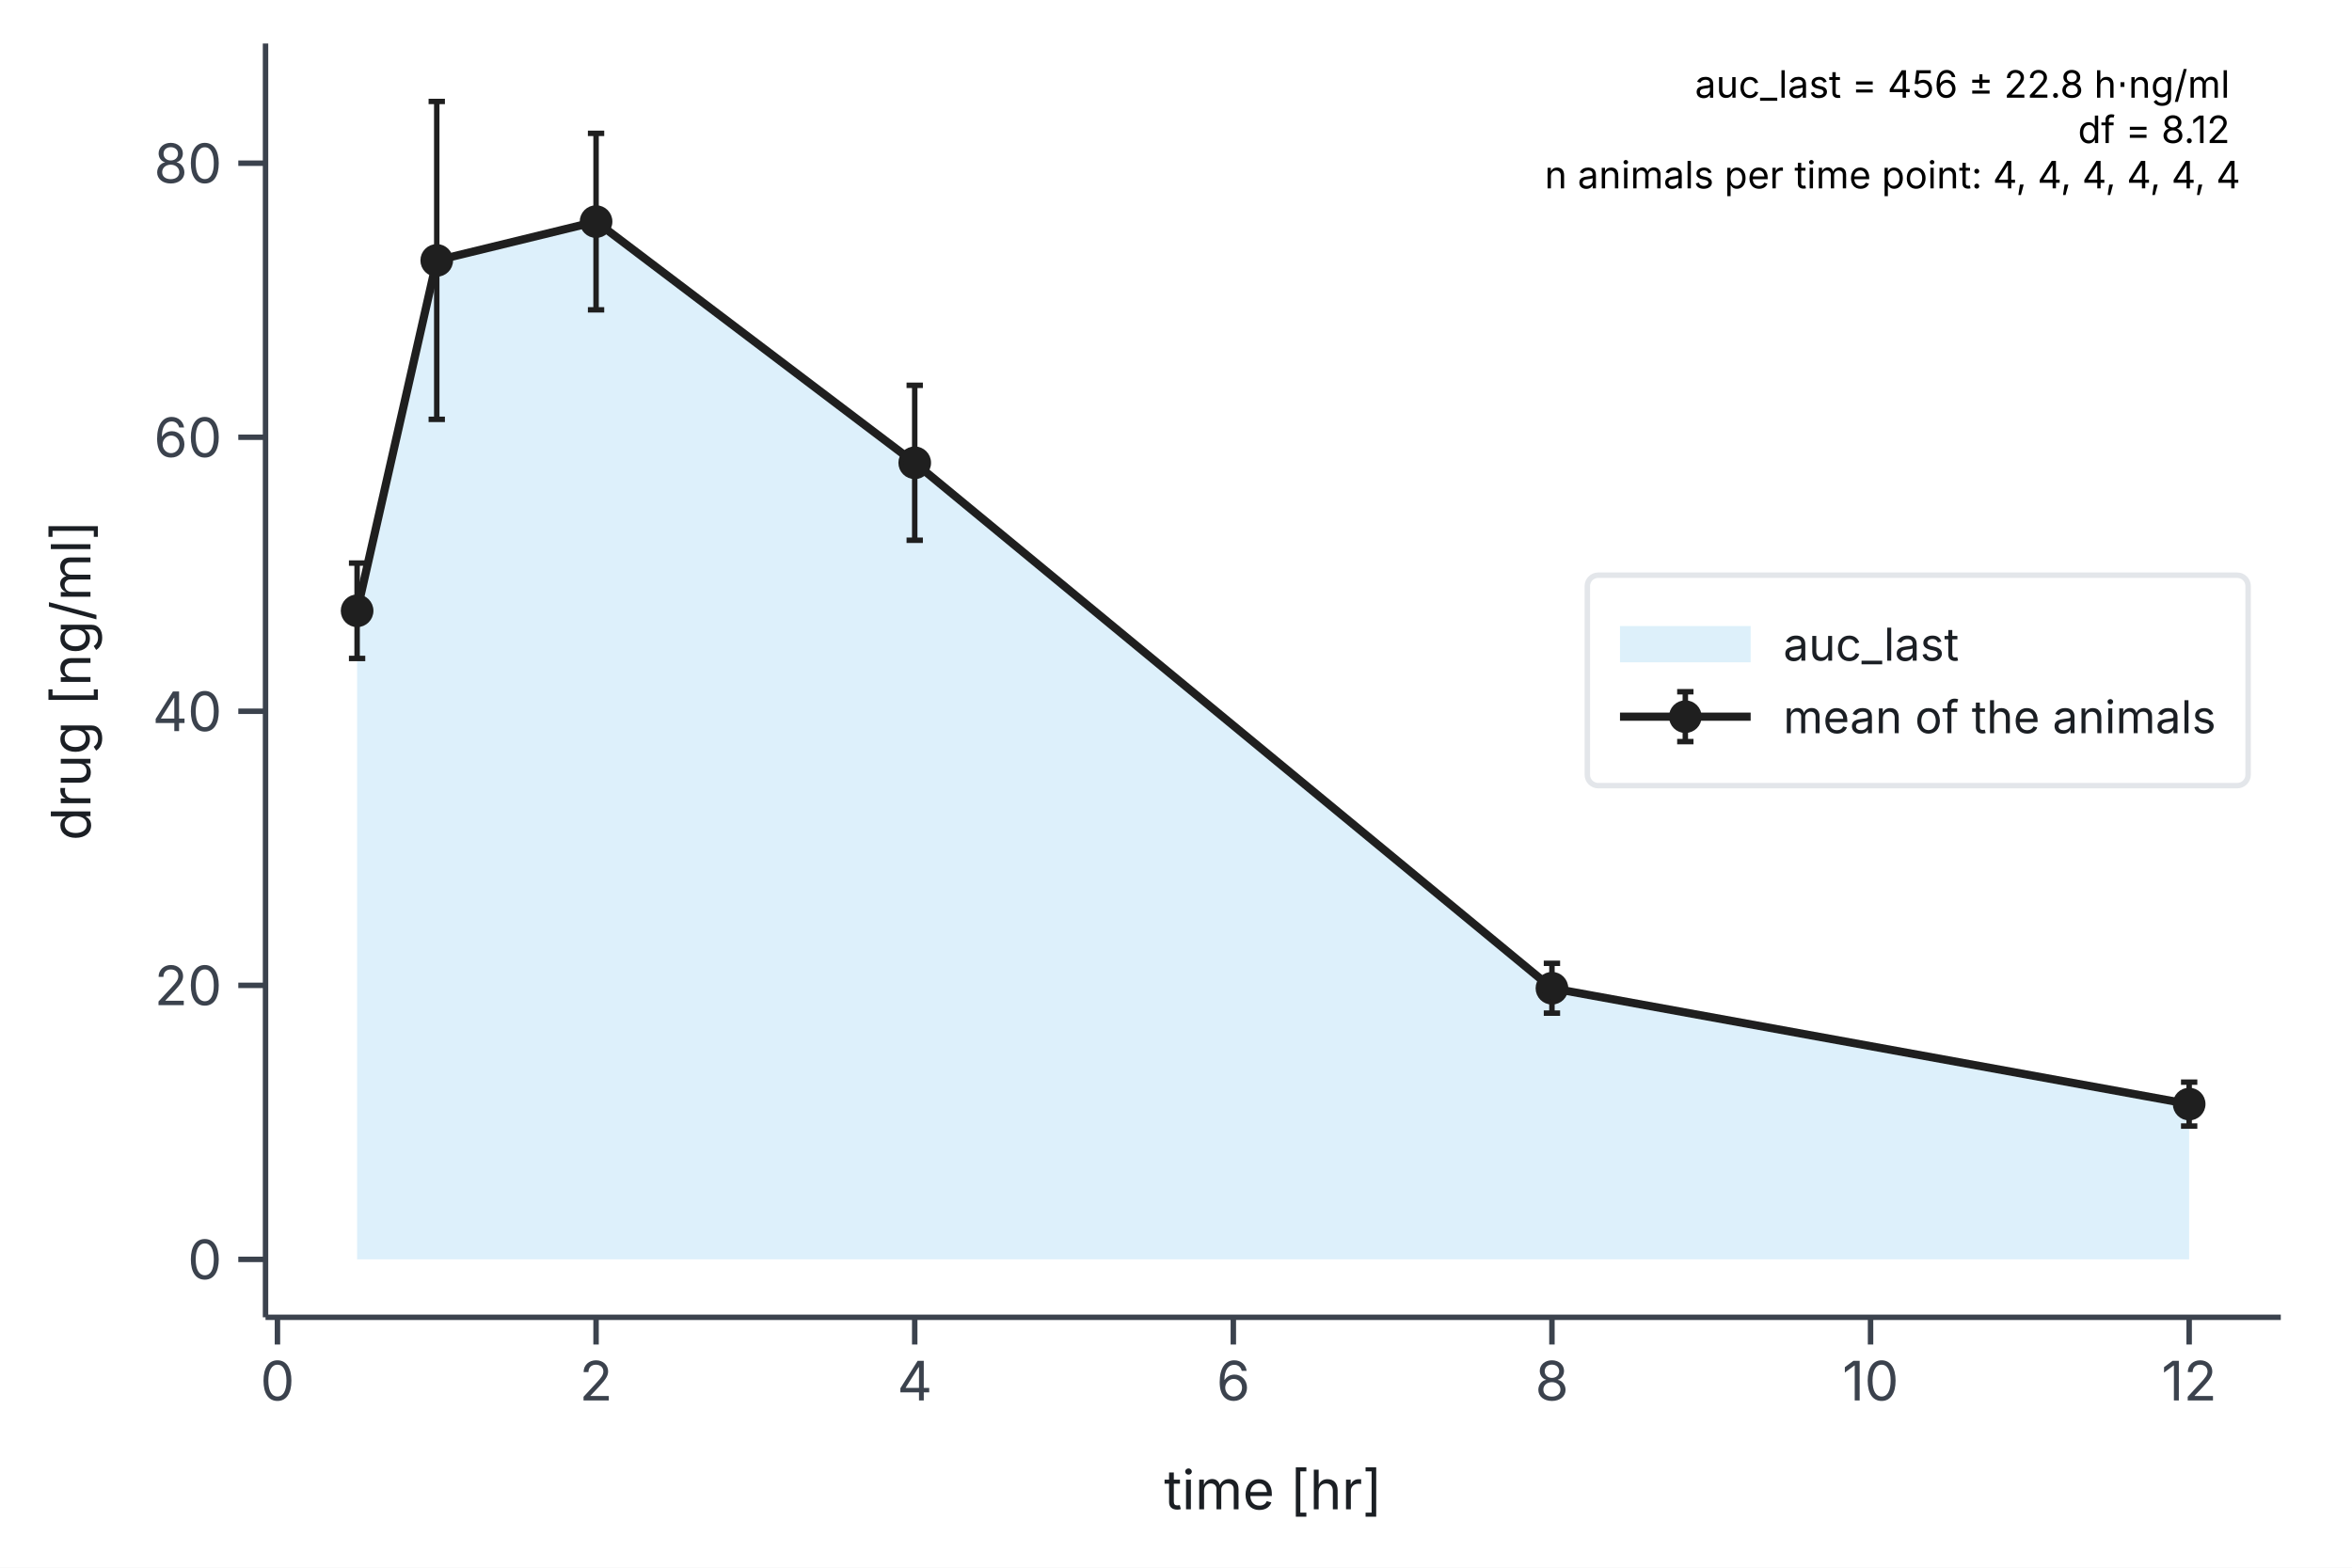
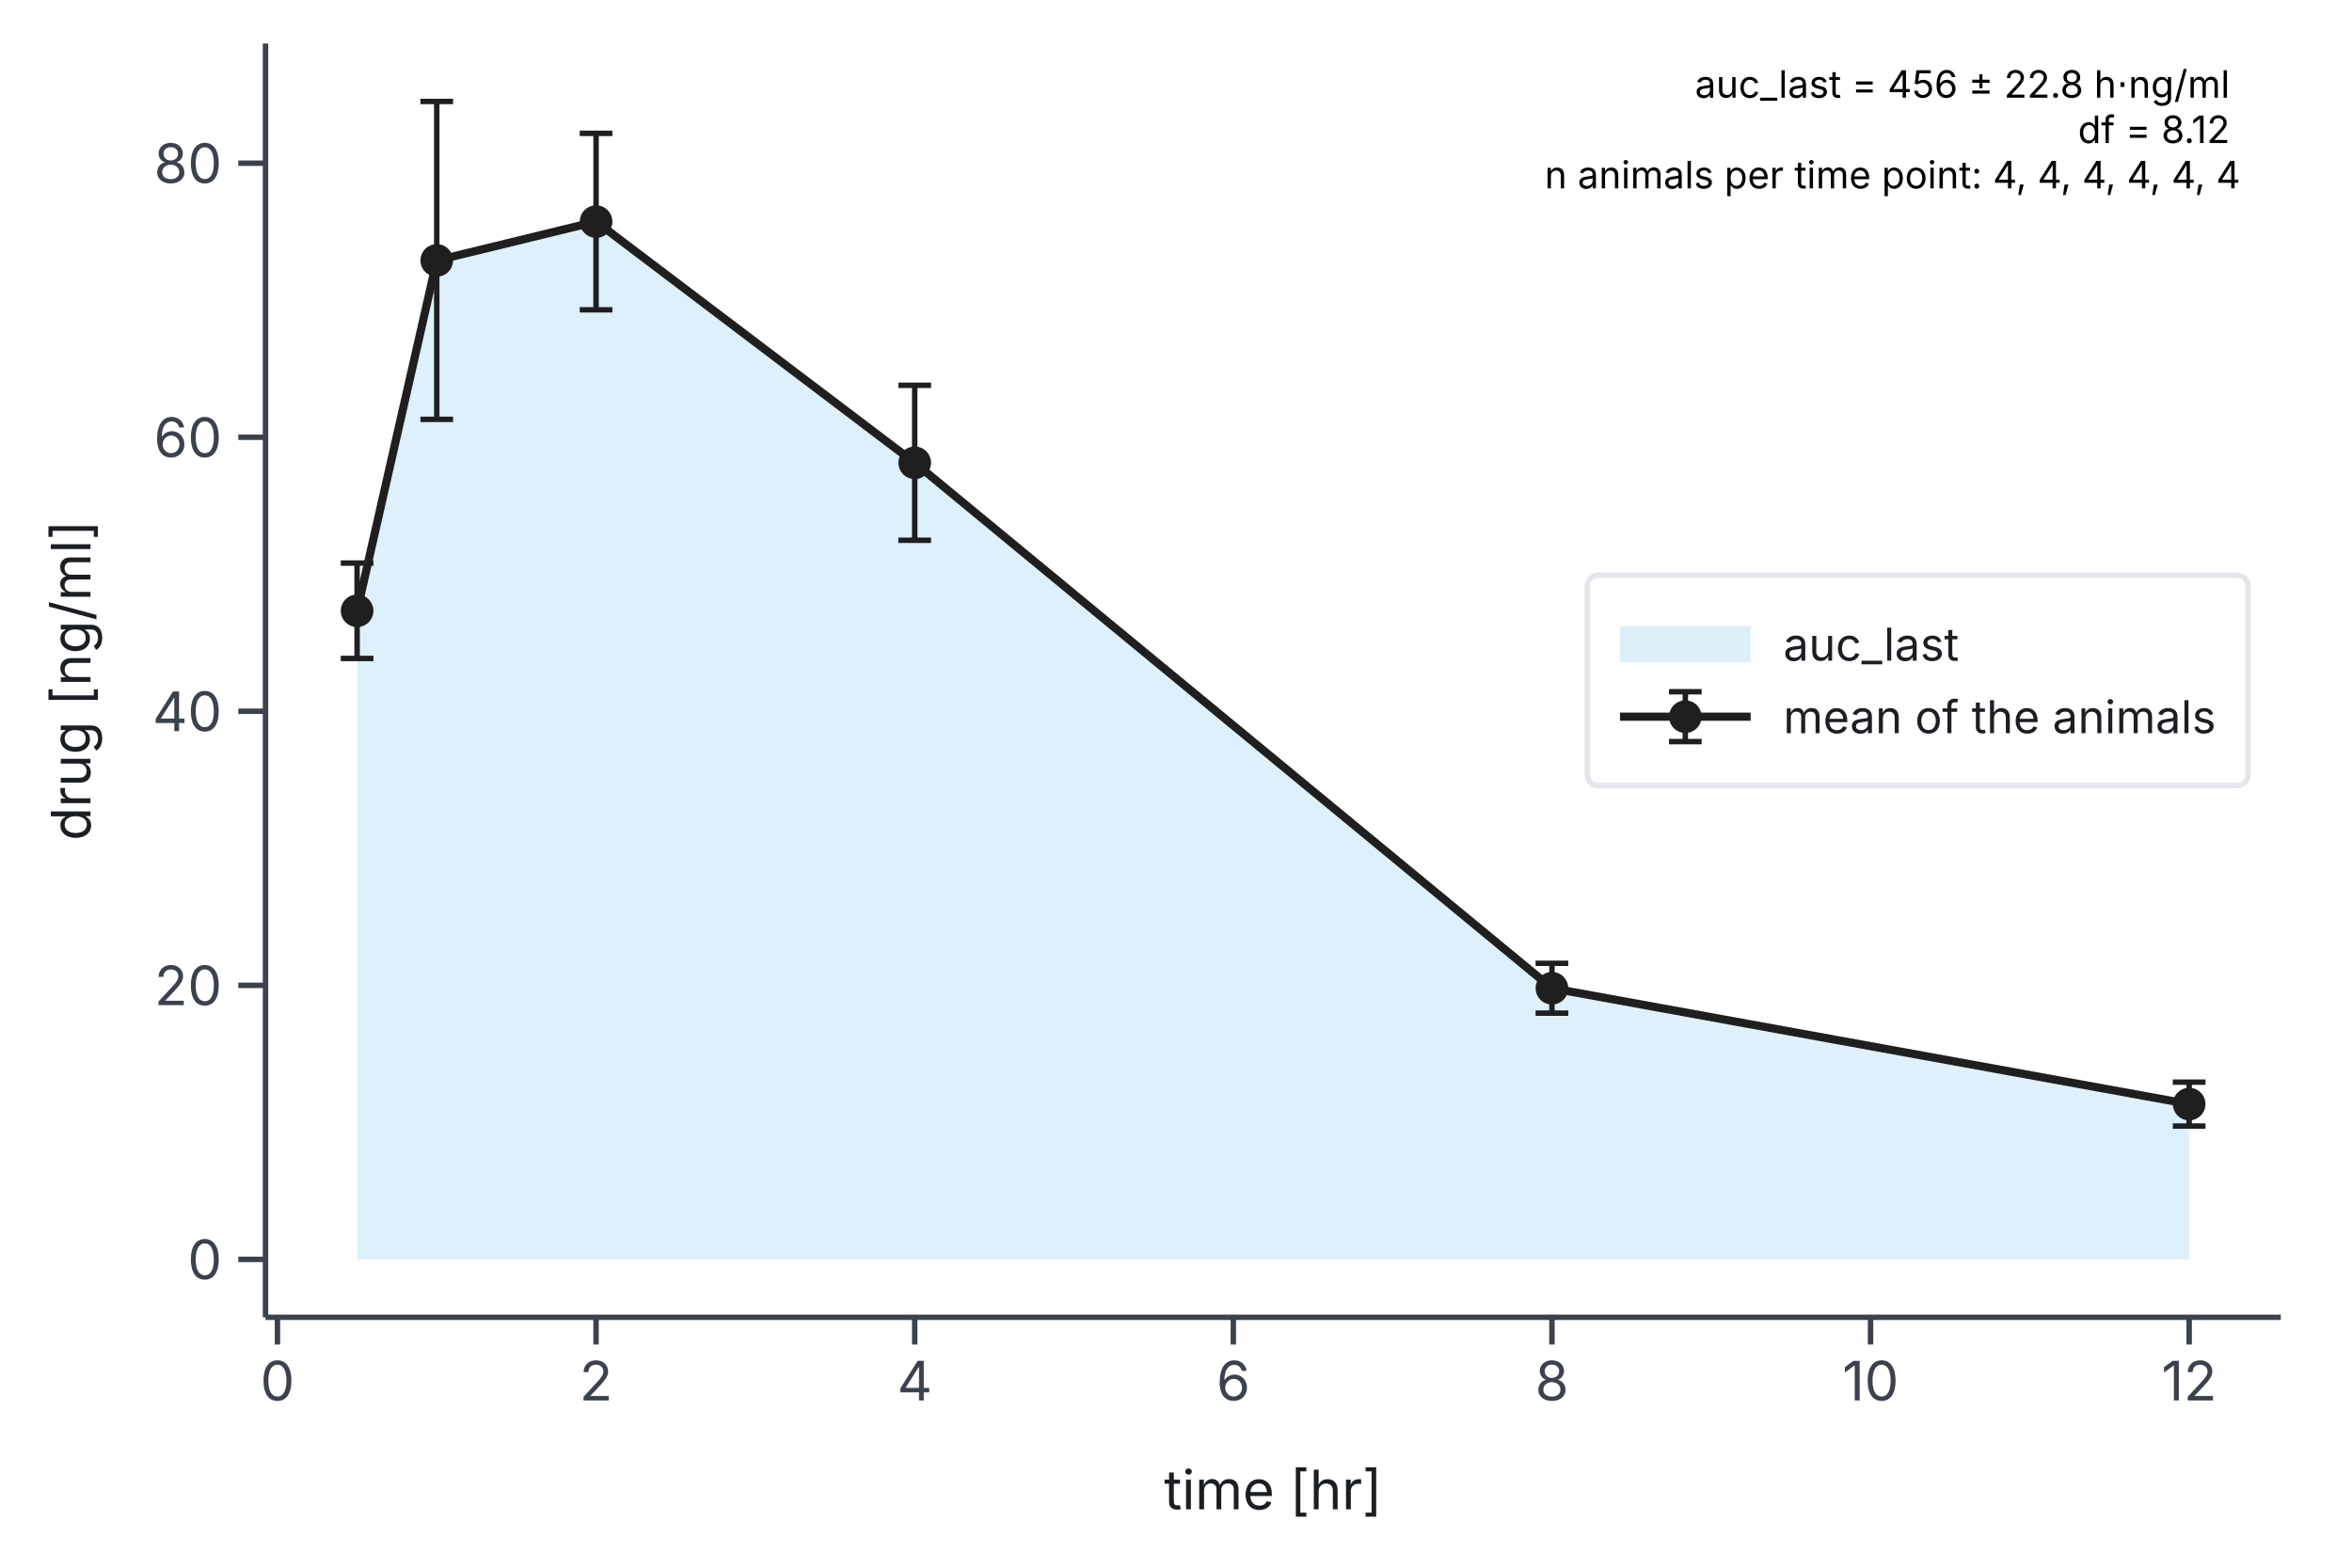
<svg xmlns="http://www.w3.org/2000/svg" width="432" height="288" viewBox="0 0 432 288" class="sbmlsim-figure" role="img" font-family="Inter, -apple-system, BlinkMacSystemFont, 'Segoe UI', Roboto, Helvetica, Arial, sans-serif">
  <defs>
-     <clipPath id="sbmlsim-ae429bd18e75-p0-clip-0">
+     <clipPath id="sbmlsim-8805e15b5d33-p0-clip-0">
      <rect x="40.77" y="0" width="370.15" height="234" />
    </clipPath>
+     <circle id="sbmlsim-8805e15b5d33-p0-marker-0" cx="0" cy="0" r="2.5" fill="#1f1f1f" stroke="#1f1f1f" stroke-width="1" />
  </defs>
  <g class="charton-background">
    <rect x="0" y="0" width="432" height="288" fill="#ffffff" />
  </g>
  <svg class="sbmlsim-plot" data-plot="p0" x="8" y="8" width="416" height="272" overflow="visible">
-     <g class="charton-plot" clip-path="url(#sbmlsim-ae429bd18e75-p0-clip-0)">
+     <g class="charton-plot" clip-path="url(#sbmlsim-8805e15b5d33-p0-clip-0)">
      <g class="sbmlsim-element sbmlsim-area" data-element="e0" data-legend="auc_last">
        <g class="charton-mark charton-mark-polygon">
          <path d="M57.59 104.21L72.22 39.84L101.48 32.71L160.01 77.02L277.05 173.55L394.09 194.83L394.09 223.36L277.05 223.36L160.01 223.36L101.48 223.36L72.22 223.36L57.59 223.36Z" fill="#56b4e9" opacity="0.2" />
        </g>
      </g>
      <g class="sbmlsim-element sbmlsim-curve" data-element="e1" data-legend="mean of the animals">
        <g class="charton-mark charton-mark-path">
          <path d="M57.59 104.21L72.22 39.84L101.48 32.71L160.01 77.02L277.05 173.55L394.09 194.83" fill="none" stroke="#1f1f1f" stroke-width="1.5" stroke-linejoin="round" />
        </g>
        <g class="charton-mark charton-mark-path">
-           <path d="M57.59 112.97L57.59 95.44M56.09 112.97L59.09 112.97M56.09 95.44L59.09 95.44M72.22 69.04L72.22 10.64M70.72 69.04L73.72 69.04M70.72 10.64L73.72 10.64M101.48 48.92L101.48 16.5M99.98 48.92L102.98 48.92M99.98 16.5L102.98 16.5M160.01 91.25L160.01 62.78M158.51 91.25L161.51 91.25M158.51 62.78L161.51 62.78M277.05 178.12L277.05 168.97M275.55 178.12L278.55 178.12M275.55 168.97L278.55 168.97M394.09 198.87L394.09 190.8M392.59 198.87L395.59 198.87M392.59 190.8L395.59 190.8" fill="none" stroke="#1f1f1f" stroke-width="1" stroke-linejoin="round" />
+           <path d="M57.59 112.97L57.59 95.44M54.59 112.97L60.59 112.97M54.59 95.44L60.59 95.44M72.22 69.04L72.22 10.64M69.22 69.04L75.22 69.04M69.22 10.64L75.22 10.64M101.48 48.92L101.48 16.5M98.48 48.92L104.48 48.92M98.48 16.5L104.48 16.5M160.01 91.25L160.01 62.78M157.01 91.25L163.01 91.25M157.01 62.78L163.01 62.78M277.05 178.12L277.05 168.97M274.05 178.12L280.05 178.12M274.05 168.97L280.05 168.97M394.09 198.87L394.09 190.8M391.09 198.87L397.09 198.87M391.09 190.8L397.09 190.8" fill="none" stroke="#1f1f1f" stroke-width="1" stroke-linejoin="round" />
        </g>
        <g class="charton-mark charton-mark-point">
-           <circle cx="57.59" cy="104.21" r="2.5" fill="#1f1f1f" stroke="#1f1f1f" stroke-width="1" />
-           <circle cx="72.22" cy="39.84" r="2.5" fill="#1f1f1f" stroke="#1f1f1f" stroke-width="1" />
-           <circle cx="101.48" cy="32.71" r="2.5" fill="#1f1f1f" stroke="#1f1f1f" stroke-width="1" />
-           <circle cx="160.01" cy="77.02" r="2.5" fill="#1f1f1f" stroke="#1f1f1f" stroke-width="1" />
-           <circle cx="277.05" cy="173.55" r="2.5" fill="#1f1f1f" stroke="#1f1f1f" stroke-width="1" />
-           <circle cx="394.09" cy="194.83" r="2.5" fill="#1f1f1f" stroke="#1f1f1f" stroke-width="1" />
+           <use href="#sbmlsim-8805e15b5d33-p0-marker-0" x="57.59" y="104.21" />
+           <use href="#sbmlsim-8805e15b5d33-p0-marker-0" x="72.22" y="39.84" />
+           <use href="#sbmlsim-8805e15b5d33-p0-marker-0" x="101.48" y="32.71" />
+           <use href="#sbmlsim-8805e15b5d33-p0-marker-0" x="160.01" y="77.02" />
+           <use href="#sbmlsim-8805e15b5d33-p0-marker-0" x="277.05" y="173.55" />
+           <use href="#sbmlsim-8805e15b5d33-p0-marker-0" x="394.09" y="194.83" />
        </g>
      </g>
      <g class="sbmlsim-element sbmlsim-text" data-element="e2" />
    </g>
    <g class="sbmlsim-element sbmlsim-text sbmlsim-unclipped" data-element="e2">
      <g transform="translate(40.77 0)">
        <g transform="translate(233.79 4.68)">
          <text x="128.96" y="5.27" font-size="6.94" fill="#000000" text-anchor="end">
            <tspan x="128.96" y="5.27">auc_last = 456 ± 22.8 h⋅ng/ml</tspan>
            <tspan x="128.96" y="13.6">df = 8.12</tspan>
            <tspan x="128.96" y="21.93">n animals per time point: 4, 4, 4, 4, 4, 4</tspan>
          </text>
        </g>
      </g>
    </g>
    <g class="charton-axis charton-axis-x" data-axis="x">
      <g class="charton-axis-line">
        <path d="M40.77 234L410.92 234" fill="none" stroke="#3b424d" stroke-width="1" stroke-linejoin="round" />
      </g>
      <g class="charton-tick">
        <path d="M42.96 234L42.96 239" fill="none" stroke="#3b424d" stroke-width="1" stroke-linejoin="round" />
        <path d="M101.48 234L101.48 239" fill="none" stroke="#3b424d" stroke-width="1" stroke-linejoin="round" />
        <path d="M160.01 234L160.01 239" fill="none" stroke="#3b424d" stroke-width="1" stroke-linejoin="round" />
        <path d="M218.53 234L218.53 239" fill="none" stroke="#3b424d" stroke-width="1" stroke-linejoin="round" />
        <path d="M277.05 234L277.05 239" fill="none" stroke="#3b424d" stroke-width="1" stroke-linejoin="round" />
        <path d="M335.57 234L335.57 239" fill="none" stroke="#3b424d" stroke-width="1" stroke-linejoin="round" />
        <path d="M394.09 234L394.09 239" fill="none" stroke="#3b424d" stroke-width="1" stroke-linejoin="round" />
      </g>
      <g class="charton-tick-label">
        <text x="42.96" y="242" font-size="10" fill="#3b424d" text-anchor="middle" dominant-baseline="hanging">0</text>
        <text x="101.48" y="242" font-size="10" fill="#3b424d" text-anchor="middle" dominant-baseline="hanging">2</text>
        <text x="160.01" y="242" font-size="10" fill="#3b424d" text-anchor="middle" dominant-baseline="hanging">4</text>
        <text x="218.53" y="242" font-size="10" fill="#3b424d" text-anchor="middle" dominant-baseline="hanging">6</text>
        <text x="277.05" y="242" font-size="10" fill="#3b424d" text-anchor="middle" dominant-baseline="hanging">8</text>
        <text x="335.57" y="242" font-size="10" fill="#3b424d" text-anchor="middle" dominant-baseline="hanging">10</text>
        <text x="394.09" y="242" font-size="10" fill="#3b424d" text-anchor="middle" dominant-baseline="hanging">12</text>
      </g>
      <g class="charton-axis-title">
        <text x="225.84" y="262" font-size="10" fill="#1b1f24" text-anchor="middle" dominant-baseline="hanging">time [hr]</text>
      </g>
    </g>
    <g class="charton-axis charton-axis-y" data-axis="y">
      <g class="charton-axis-line">
        <path d="M40.77 0L40.77 234" fill="none" stroke="#3b424d" stroke-width="1" stroke-linejoin="round" />
      </g>
      <g class="charton-tick">
        <path d="M40.77 223.36L35.77 223.36" fill="none" stroke="#3b424d" stroke-width="1" stroke-linejoin="round" />
        <path d="M40.77 173.02L35.77 173.02" fill="none" stroke="#3b424d" stroke-width="1" stroke-linejoin="round" />
        <path d="M40.77 122.67L35.77 122.67" fill="none" stroke="#3b424d" stroke-width="1" stroke-linejoin="round" />
        <path d="M40.77 72.33L35.77 72.33" fill="none" stroke="#3b424d" stroke-width="1" stroke-linejoin="round" />
        <path d="M40.77 21.98L35.77 21.98" fill="none" stroke="#3b424d" stroke-width="1" stroke-linejoin="round" />
      </g>
      <g class="charton-tick-label">
        <text x="32.77" y="223.36" font-size="10" fill="#3b424d" text-anchor="end" dominant-baseline="central">0</text>
        <text x="32.77" y="173.02" font-size="10" fill="#3b424d" text-anchor="end" dominant-baseline="central">20</text>
        <text x="32.77" y="122.67" font-size="10" fill="#3b424d" text-anchor="end" dominant-baseline="central">40</text>
        <text x="32.77" y="72.33" font-size="10" fill="#3b424d" text-anchor="end" dominant-baseline="central">60</text>
        <text x="32.77" y="21.98" font-size="10" fill="#3b424d" text-anchor="end" dominant-baseline="central">80</text>
      </g>
      <g class="charton-axis-title">
        <text x="5" y="117" font-size="10" fill="#1b1f24" text-anchor="middle" dominant-baseline="middle" transform="rotate(-90 5 117)">drug [ng/ml]</text>
      </g>
    </g>
  </svg>
  <g class="sbmlsim-legend" data-plot="p0">
    <rect class="sbmlsim-legend-frame" x="291.55" y="105.67" width="121.37" height="38.66" rx="2" fill="#ffffff" fill-opacity="0.85" stroke="#e3e6ea" stroke-width="1" />
    <g class="sbmlsim-legend-entry" data-legend="auc_last">
      <g class="sbmlsim-legend-swatch" transform="translate(297.55 118.34)">
        <rect x="0" y="-3.33" width="24" height="6.66" fill="#56b4e9" fill-opacity="0.2" />
      </g>
      <text class="sbmlsim-legend-label" x="327.55" y="118.34" font-size="8.33" fill="#1b1f24" dominant-baseline="central">auc_last</text>
    </g>
    <g class="sbmlsim-legend-entry" data-legend="mean of the animals">
      <g class="sbmlsim-legend-swatch" transform="translate(297.55 131.66)">
        <path d="M0 0L24 0" fill="none" stroke="#1f1f1f" stroke-width="1.5" />
        <path d="M12 -4.58L12 4.58" fill="none" stroke="#1f1f1f" stroke-width="1" />
-         <path d="M10.5 -4.58L13.5 -4.58" fill="none" stroke="#1f1f1f" stroke-width="1" />
-         <path d="M10.5 4.58L13.5 4.58" fill="none" stroke="#1f1f1f" stroke-width="1" />
+         <path d="M9 -4.58L15 -4.58" fill="none" stroke="#1f1f1f" stroke-width="1" />
+         <path d="M9 4.58L15 4.58" fill="none" stroke="#1f1f1f" stroke-width="1" />
        <circle cx="12" cy="0" r="2.5" fill="#1f1f1f" stroke="#1f1f1f" stroke-width="1" />
      </g>
      <text class="sbmlsim-legend-label" x="327.55" y="131.66" font-size="8.33" fill="#1b1f24" dominant-baseline="central">mean of the animals</text>
    </g>
  </g>
</svg>
